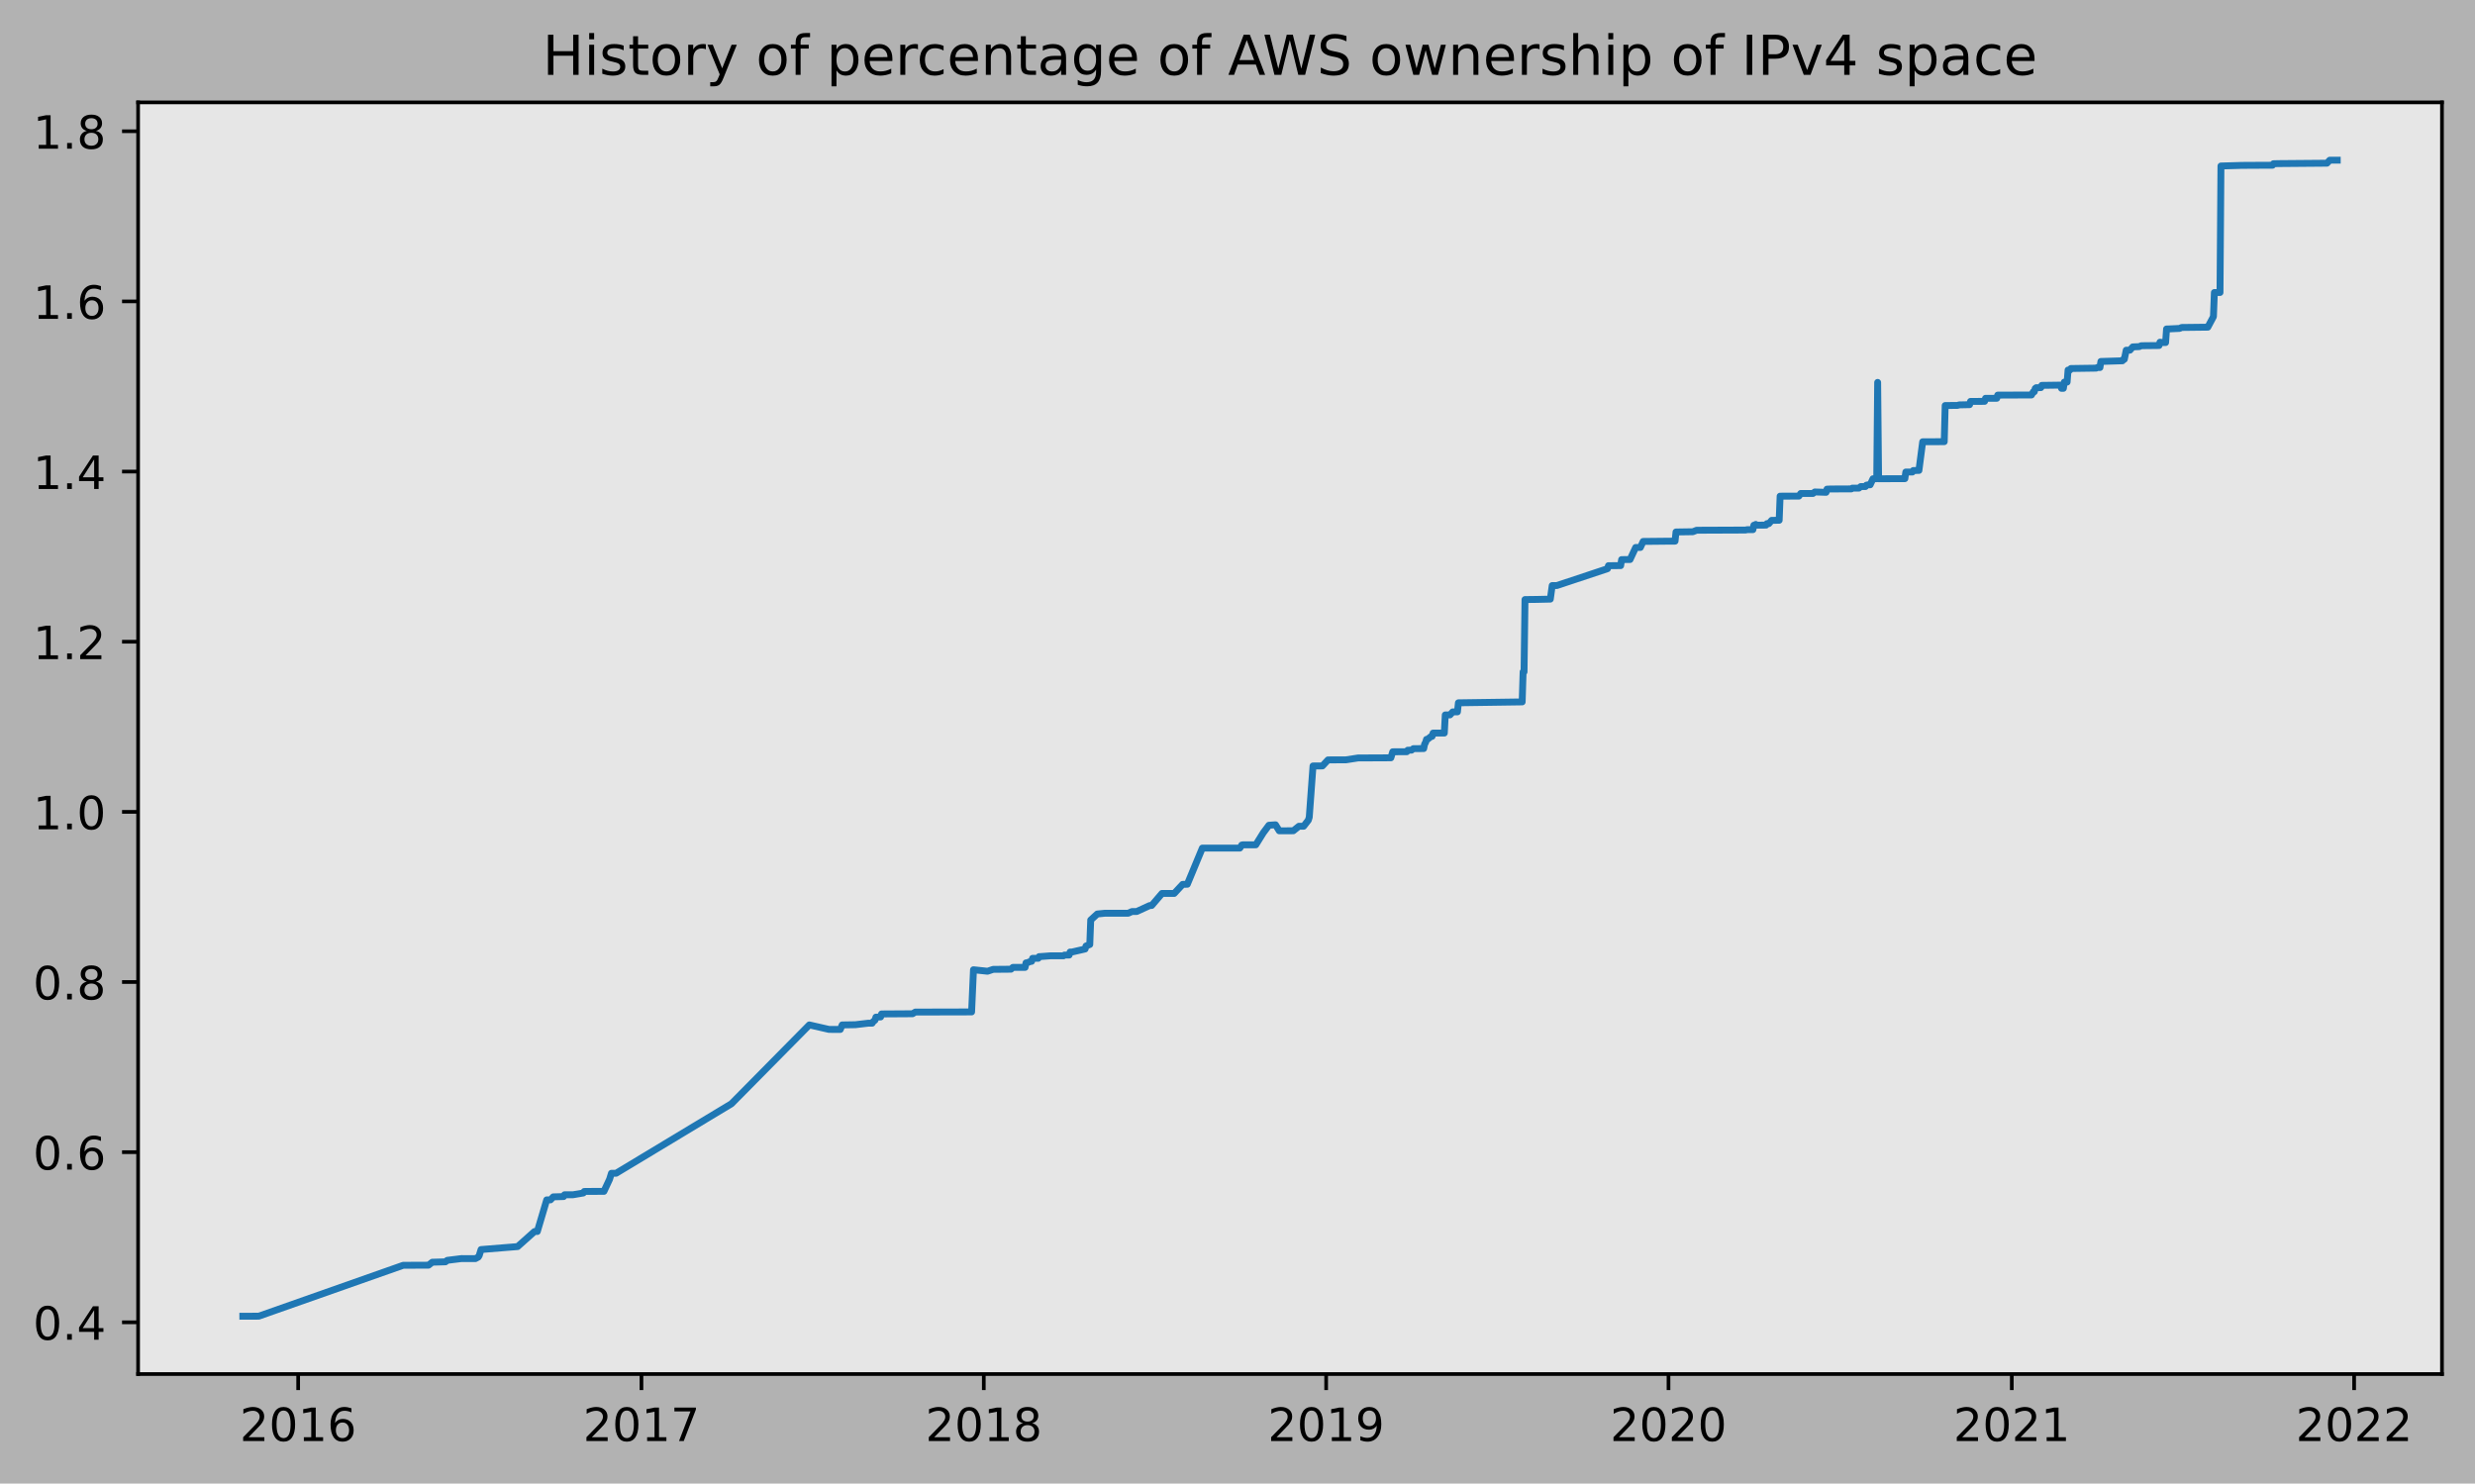
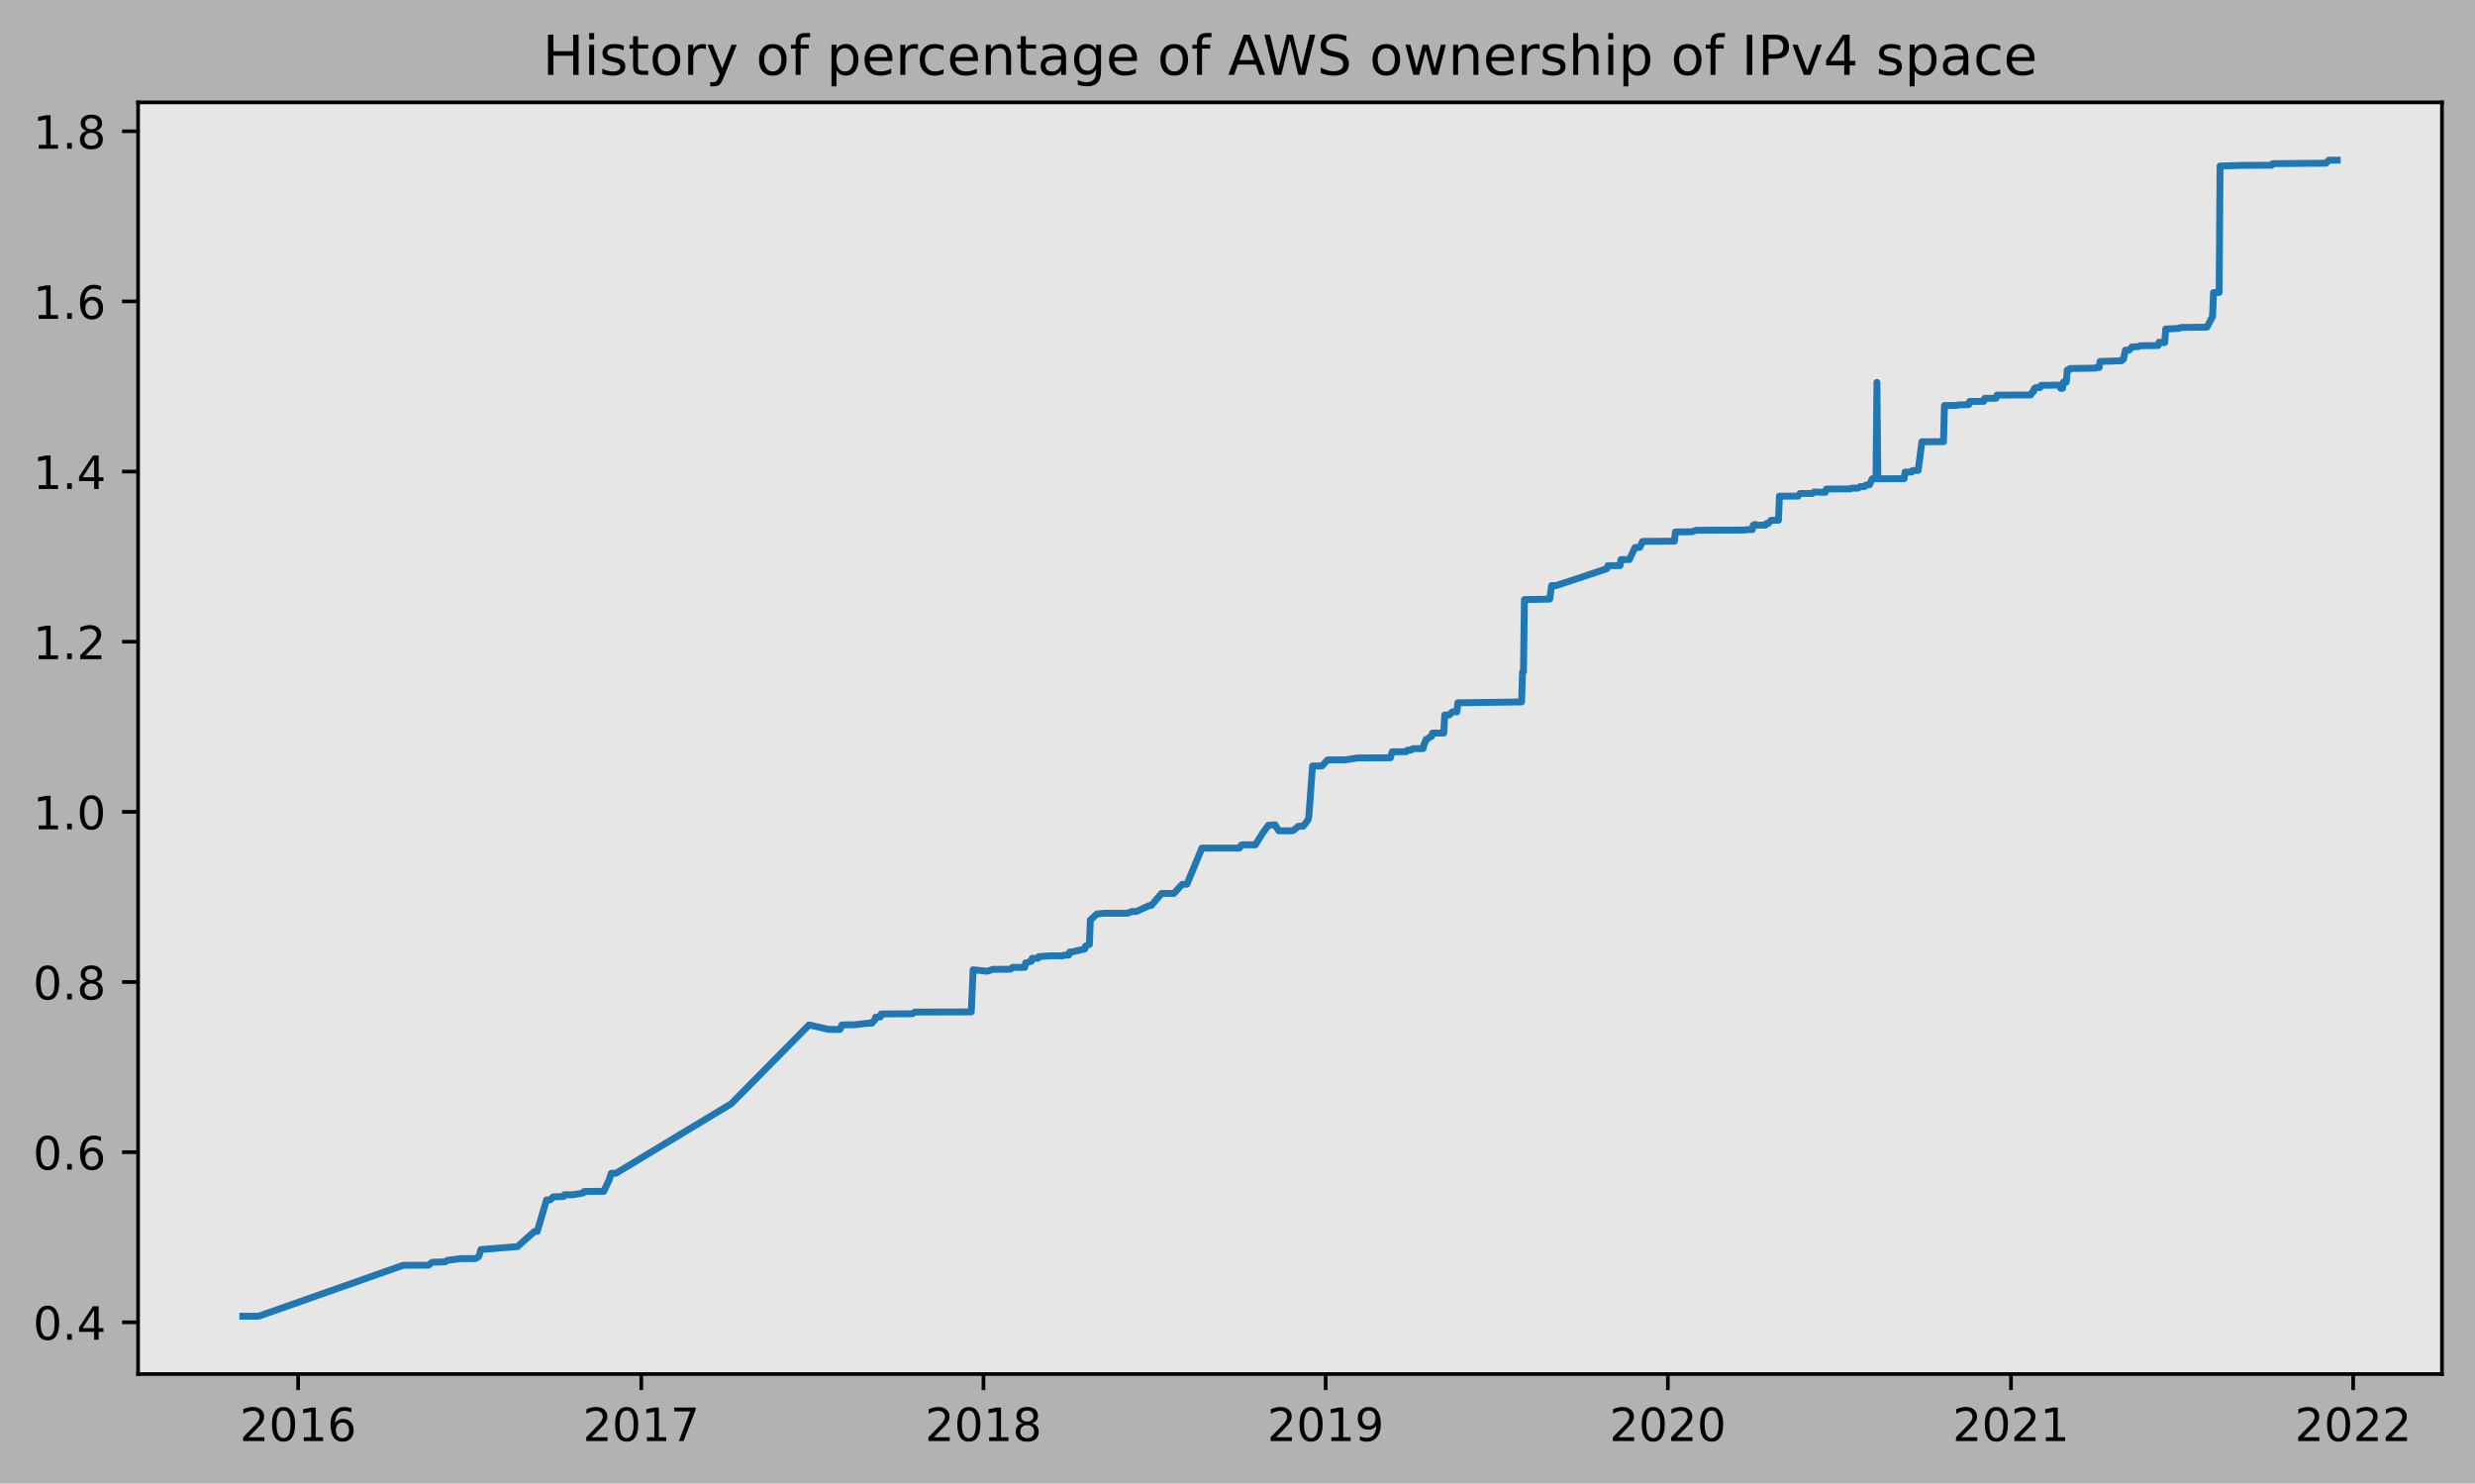
<svg xmlns="http://www.w3.org/2000/svg" xmlns:xlink="http://www.w3.org/1999/xlink" height="323.396pt" version="1.1" viewBox="0 0 539.503 323.396" width="539.503pt">
  <defs>
    <style type="text/css">
*{stroke-linecap:butt;stroke-linejoin:round;}
  </style>
  </defs>
  <g id="figure_1">
    <g id="patch_1">
      <path d="M 0 323.396  L 539.503 323.396  L 539.503 0  L 0 0  z " style="fill:#b2b2b2;" />
    </g>
    <g id="axes_1">
      <g id="patch_2">
        <path d="M 30.103 299.518  L 532.303 299.518  L 532.303 22.318  L 30.103 22.318  z " style="fill:#e6e6e6;" />
      </g>
      <g id="matplotlib.axis_1">
        <g id="xtick_1">
          <g id="line2d_1">
            <defs>
-               <path d="M 0 0  L 0 3.5  " id="mc5b8c29987" style="stroke:#000000;stroke-width:0.8;" />
-             </defs>
-             <g>
-               <use style="stroke:#000000;stroke-width:0.8;" x="64.993" xlink:href="#mc5b8c29987" y="299.518" />
+               <path d="M 0 0  L 0 3.5  " id="ma84324fe95" style="stroke:#000000;stroke-width:0.8;" />
+             </defs>
+             <g>
+               <use style="stroke:#000000;stroke-width:0.8;" x="64.988" xlink:href="#ma84324fe95" y="299.518" />
            </g>
          </g>
          <g id="text_1">
            <defs>
              <path d="M 19.188 8.297  L 53.609 8.297  L 53.609 0  L 7.328 0  L 7.328 8.297  Q 12.938 14.109 22.625 23.891  Q 32.328 33.688 34.812 36.531  Q 39.547 41.844 41.422 45.531  Q 43.312 49.219 43.312 52.781  Q 43.312 58.594 39.234 62.25  Q 35.156 65.922 28.609 65.922  Q 23.969 65.922 18.812 64.312  Q 13.672 62.703 7.812 59.422  L 7.812 69.391  Q 13.766 71.781 18.938 73  Q 24.125 74.219 28.422 74.219  Q 39.75 74.219 46.484 68.547  Q 53.219 62.891 53.219 53.422  Q 53.219 48.922 51.531 44.891  Q 49.859 40.875 45.406 35.406  Q 44.188 33.984 37.641 27.219  Q 31.109 20.453 19.188 8.297  z " id="DejaVuSans-50" />
              <path d="M 31.781 66.406  Q 24.172 66.406 20.328 58.906  Q 16.5 51.422 16.5 36.375  Q 16.5 21.391 20.328 13.891  Q 24.172 6.391 31.781 6.391  Q 39.453 6.391 43.281 13.891  Q 47.125 21.391 47.125 36.375  Q 47.125 51.422 43.281 58.906  Q 39.453 66.406 31.781 66.406  z M 31.781 74.219  Q 44.047 74.219 50.516 64.516  Q 56.984 54.828 56.984 36.375  Q 56.984 17.969 50.516 8.266  Q 44.047 -1.422 31.781 -1.422  Q 19.531 -1.422 13.062 8.266  Q 6.594 17.969 6.594 36.375  Q 6.594 54.828 13.062 64.516  Q 19.531 74.219 31.781 74.219  z " id="DejaVuSans-48" />
              <path d="M 12.406 8.297  L 28.516 8.297  L 28.516 63.922  L 10.984 60.406  L 10.984 69.391  L 28.422 72.906  L 38.281 72.906  L 38.281 8.297  L 54.391 8.297  L 54.391 0  L 12.406 0  z " id="DejaVuSans-49" />
              <path d="M 33.016 40.375  Q 26.375 40.375 22.484 35.828  Q 18.609 31.297 18.609 23.391  Q 18.609 15.531 22.484 10.953  Q 26.375 6.391 33.016 6.391  Q 39.656 6.391 43.531 10.953  Q 47.406 15.531 47.406 23.391  Q 47.406 31.297 43.531 35.828  Q 39.656 40.375 33.016 40.375  z M 52.594 71.297  L 52.594 62.312  Q 48.875 64.062 45.094 64.984  Q 41.312 65.922 37.594 65.922  Q 27.828 65.922 22.672 59.328  Q 17.531 52.734 16.797 39.406  Q 19.672 43.656 24.016 45.922  Q 28.375 48.188 33.594 48.188  Q 44.578 48.188 50.953 41.516  Q 57.328 34.859 57.328 23.391  Q 57.328 12.156 50.688 5.359  Q 44.047 -1.422 33.016 -1.422  Q 20.359 -1.422 13.672 8.266  Q 6.984 17.969 6.984 36.375  Q 6.984 53.656 15.188 63.938  Q 23.391 74.219 37.203 74.219  Q 40.922 74.219 44.703 73.484  Q 48.484 72.75 52.594 71.297  z " id="DejaVuSans-54" />
            </defs>
-             <g transform="translate(52.26817 314.1166)scale(0.1 -0.1)">
+             <g transform="translate(52.26277 314.1166)scale(0.1 -0.1)">
              <use xlink:href="#DejaVuSans-50" />
              <use x="63.623" xlink:href="#DejaVuSans-48" />
              <use x="127.246" xlink:href="#DejaVuSans-49" />
              <use x="190.869" xlink:href="#DejaVuSans-54" />
            </g>
          </g>
        </g>
        <g id="xtick_2">
          <g id="line2d_2">
            <g>
-               <use style="stroke:#000000;stroke-width:0.8;" x="139.823" xlink:href="#mc5b8c29987" y="299.518" />
+               <use style="stroke:#000000;stroke-width:0.8;" x="139.784" xlink:href="#ma84324fe95" y="299.518" />
            </g>
          </g>
          <g id="text_2">
            <defs>
              <path d="M 8.203 72.906  L 55.078 72.906  L 55.078 68.703  L 28.609 0  L 18.312 0  L 43.219 64.594  L 8.203 64.594  z " id="DejaVuSans-55" />
            </defs>
-             <g transform="translate(127.0983 314.1166)scale(0.1 -0.1)">
+             <g transform="translate(127.0594 314.1166)scale(0.1 -0.1)">
              <use xlink:href="#DejaVuSans-50" />
              <use x="63.623" xlink:href="#DejaVuSans-48" />
              <use x="127.246" xlink:href="#DejaVuSans-49" />
              <use x="190.869" xlink:href="#DejaVuSans-55" />
            </g>
          </g>
        </g>
        <g id="xtick_3">
          <g id="line2d_3">
            <g>
-               <use style="stroke:#000000;stroke-width:0.8;" x="214.449" xlink:href="#mc5b8c29987" y="299.518" />
+               <use style="stroke:#000000;stroke-width:0.8;" x="214.377" xlink:href="#ma84324fe95" y="299.518" />
            </g>
          </g>
          <g id="text_3">
            <defs>
              <path d="M 31.781 34.625  Q 24.75 34.625 20.719 30.859  Q 16.703 27.094 16.703 20.516  Q 16.703 13.922 20.719 10.156  Q 24.75 6.391 31.781 6.391  Q 38.812 6.391 42.859 10.172  Q 46.922 13.969 46.922 20.516  Q 46.922 27.094 42.891 30.859  Q 38.875 34.625 31.781 34.625  z M 21.922 38.812  Q 15.578 40.375 12.031 44.719  Q 8.5 49.078 8.5 55.328  Q 8.5 64.062 14.719 69.141  Q 20.953 74.219 31.781 74.219  Q 42.672 74.219 48.875 69.141  Q 55.078 64.062 55.078 55.328  Q 55.078 49.078 51.531 44.719  Q 48 40.375 41.703 38.812  Q 48.828 37.156 52.797 32.312  Q 56.781 27.484 56.781 20.516  Q 56.781 9.906 50.312 4.234  Q 43.844 -1.422 31.781 -1.422  Q 19.734 -1.422 13.25 4.234  Q 6.781 9.906 6.781 20.516  Q 6.781 27.484 10.781 32.312  Q 14.797 37.156 21.922 38.812  z M 18.312 54.391  Q 18.312 48.734 21.844 45.562  Q 25.391 42.391 31.781 42.391  Q 38.141 42.391 41.719 45.562  Q 45.312 48.734 45.312 54.391  Q 45.312 60.062 41.719 63.234  Q 38.141 66.406 31.781 66.406  Q 25.391 66.406 21.844 63.234  Q 18.312 60.062 18.312 54.391  z " id="DejaVuSans-56" />
            </defs>
-             <g transform="translate(201.7239 314.1166)scale(0.1 -0.1)">
+             <g transform="translate(201.6516 314.1166)scale(0.1 -0.1)">
              <use xlink:href="#DejaVuSans-50" />
              <use x="63.623" xlink:href="#DejaVuSans-48" />
              <use x="127.246" xlink:href="#DejaVuSans-49" />
              <use x="190.869" xlink:href="#DejaVuSans-56" />
            </g>
          </g>
        </g>
        <g id="xtick_4">
          <g id="line2d_4">
            <g>
-               <use style="stroke:#000000;stroke-width:0.8;" x="289.075" xlink:href="#mc5b8c29987" y="299.518" />
+               <use style="stroke:#000000;stroke-width:0.8;" x="288.969" xlink:href="#ma84324fe95" y="299.518" />
            </g>
          </g>
          <g id="text_4">
            <defs>
              <path d="M 10.984 1.516  L 10.984 10.5  Q 14.703 8.734 18.5 7.812  Q 22.312 6.891 25.984 6.891  Q 35.75 6.891 40.891 13.453  Q 46.047 20.016 46.781 33.406  Q 43.953 29.203 39.594 26.953  Q 35.25 24.703 29.984 24.703  Q 19.047 24.703 12.672 31.312  Q 6.297 37.938 6.297 49.422  Q 6.297 60.641 12.938 67.422  Q 19.578 74.219 30.609 74.219  Q 43.266 74.219 49.922 64.516  Q 56.594 54.828 56.594 36.375  Q 56.594 19.141 48.406 8.859  Q 40.234 -1.422 26.422 -1.422  Q 22.703 -1.422 18.891 -0.688  Q 15.094 0.047 10.984 1.516  z M 30.609 32.422  Q 37.25 32.422 41.125 36.953  Q 45.016 41.5 45.016 49.422  Q 45.016 57.281 41.125 61.844  Q 37.25 66.406 30.609 66.406  Q 23.969 66.406 20.094 61.844  Q 16.219 57.281 16.219 49.422  Q 16.219 41.5 20.094 36.953  Q 23.969 32.422 30.609 32.422  z " id="DejaVuSans-57" />
            </defs>
-             <g transform="translate(276.3496 314.1166)scale(0.1 -0.1)">
+             <g transform="translate(276.2439 314.1166)scale(0.1 -0.1)">
              <use xlink:href="#DejaVuSans-50" />
              <use x="63.623" xlink:href="#DejaVuSans-48" />
              <use x="127.246" xlink:href="#DejaVuSans-49" />
              <use x="190.869" xlink:href="#DejaVuSans-57" />
            </g>
          </g>
        </g>
        <g id="xtick_5">
          <g id="line2d_5">
            <g>
-               <use style="stroke:#000000;stroke-width:0.8;" x="363.7" xlink:href="#mc5b8c29987" y="299.518" />
+               <use style="stroke:#000000;stroke-width:0.8;" x="363.561" xlink:href="#ma84324fe95" y="299.518" />
            </g>
          </g>
          <g id="text_5">
-             <g transform="translate(350.9753 314.1166)scale(0.1 -0.1)">
+             <g transform="translate(350.8361 314.1166)scale(0.1 -0.1)">
              <use xlink:href="#DejaVuSans-50" />
              <use x="63.623" xlink:href="#DejaVuSans-48" />
              <use x="127.246" xlink:href="#DejaVuSans-50" />
              <use x="190.869" xlink:href="#DejaVuSans-48" />
            </g>
          </g>
        </g>
        <g id="xtick_6">
          <g id="line2d_6">
            <g>
-               <use style="stroke:#000000;stroke-width:0.8;" x="438.53" xlink:href="#mc5b8c29987" y="299.518" />
+               <use style="stroke:#000000;stroke-width:0.8;" x="438.358" xlink:href="#ma84324fe95" y="299.518" />
            </g>
          </g>
          <g id="text_6">
-             <g transform="translate(425.8054 314.1166)scale(0.1 -0.1)">
+             <g transform="translate(425.6328 314.1166)scale(0.1 -0.1)">
              <use xlink:href="#DejaVuSans-50" />
              <use x="63.623" xlink:href="#DejaVuSans-48" />
              <use x="127.246" xlink:href="#DejaVuSans-50" />
              <use x="190.869" xlink:href="#DejaVuSans-49" />
            </g>
          </g>
        </g>
        <g id="xtick_7">
          <g id="line2d_7">
            <g>
-               <use style="stroke:#000000;stroke-width:0.8;" x="513.156" xlink:href="#mc5b8c29987" y="299.518" />
+               <use style="stroke:#000000;stroke-width:0.8;" x="512.95" xlink:href="#ma84324fe95" y="299.518" />
            </g>
          </g>
          <g id="text_7">
-             <g transform="translate(500.431 314.1166)scale(0.1 -0.1)">
+             <g transform="translate(500.225 314.1166)scale(0.1 -0.1)">
              <use xlink:href="#DejaVuSans-50" />
              <use x="63.623" xlink:href="#DejaVuSans-48" />
              <use x="127.246" xlink:href="#DejaVuSans-50" />
              <use x="190.869" xlink:href="#DejaVuSans-50" />
            </g>
          </g>
        </g>
      </g>
      <g id="matplotlib.axis_2">
        <g id="ytick_1">
          <g id="line2d_8">
            <defs>
-               <path d="M 0 0  L -3.5 0  " id="m29cc1f8280" style="stroke:#000000;stroke-width:0.8;" />
-             </defs>
-             <g>
-               <use style="stroke:#000000;stroke-width:0.8;" x="30.103" xlink:href="#m29cc1f8280" y="288.238" />
+               <path d="M 0 0  L -3.5 0  " id="ma6ad21c667" style="stroke:#000000;stroke-width:0.8;" />
+             </defs>
+             <g>
+               <use style="stroke:#000000;stroke-width:0.8;" x="30.103" xlink:href="#ma6ad21c667" y="288.238" />
            </g>
          </g>
          <g id="text_8">
            <defs>
              <path d="M 10.688 12.406  L 21 12.406  L 21 0  L 10.688 0  z " id="DejaVuSans-46" />
              <path d="M 37.797 64.312  L 12.891 25.391  L 37.797 25.391  z M 35.203 72.906  L 47.609 72.906  L 47.609 25.391  L 58.016 25.391  L 58.016 17.188  L 47.609 17.188  L 47.609 0  L 37.797 0  L 37.797 17.188  L 4.891 17.188  L 4.891 26.703  z " id="DejaVuSans-52" />
            </defs>
            <g transform="translate(7.2 292.0373)scale(0.1 -0.1)">
              <use xlink:href="#DejaVuSans-48" />
              <use x="63.623" xlink:href="#DejaVuSans-46" />
              <use x="95.41" xlink:href="#DejaVuSans-52" />
            </g>
          </g>
        </g>
        <g id="ytick_2">
          <g id="line2d_9">
            <g>
-               <use style="stroke:#000000;stroke-width:0.8;" x="30.103" xlink:href="#m29cc1f8280" y="251.148" />
+               <use style="stroke:#000000;stroke-width:0.8;" x="30.103" xlink:href="#ma6ad21c667" y="251.148" />
            </g>
          </g>
          <g id="text_9">
            <g transform="translate(7.2 254.9474)scale(0.1 -0.1)">
              <use xlink:href="#DejaVuSans-48" />
              <use x="63.623" xlink:href="#DejaVuSans-46" />
              <use x="95.41" xlink:href="#DejaVuSans-54" />
            </g>
          </g>
        </g>
        <g id="ytick_3">
          <g id="line2d_10">
            <g>
-               <use style="stroke:#000000;stroke-width:0.8;" x="30.103" xlink:href="#m29cc1f8280" y="214.058" />
+               <use style="stroke:#000000;stroke-width:0.8;" x="30.103" xlink:href="#ma6ad21c667" y="214.058" />
            </g>
          </g>
          <g id="text_10">
            <g transform="translate(7.2 217.8575)scale(0.1 -0.1)">
              <use xlink:href="#DejaVuSans-48" />
              <use x="63.623" xlink:href="#DejaVuSans-46" />
              <use x="95.41" xlink:href="#DejaVuSans-56" />
            </g>
          </g>
        </g>
        <g id="ytick_4">
          <g id="line2d_11">
            <g>
-               <use style="stroke:#000000;stroke-width:0.8;" x="30.103" xlink:href="#m29cc1f8280" y="176.968" />
+               <use style="stroke:#000000;stroke-width:0.8;" x="30.103" xlink:href="#ma6ad21c667" y="176.968" />
            </g>
          </g>
          <g id="text_11">
            <g transform="translate(7.2 180.7676)scale(0.1 -0.1)">
              <use xlink:href="#DejaVuSans-49" />
              <use x="63.623" xlink:href="#DejaVuSans-46" />
              <use x="95.41" xlink:href="#DejaVuSans-48" />
            </g>
          </g>
        </g>
        <g id="ytick_5">
          <g id="line2d_12">
            <g>
-               <use style="stroke:#000000;stroke-width:0.8;" x="30.103" xlink:href="#m29cc1f8280" y="139.878" />
+               <use style="stroke:#000000;stroke-width:0.8;" x="30.103" xlink:href="#ma6ad21c667" y="139.879" />
            </g>
          </g>
          <g id="text_12">
            <g transform="translate(7.2 143.6777)scale(0.1 -0.1)">
              <use xlink:href="#DejaVuSans-49" />
              <use x="63.623" xlink:href="#DejaVuSans-46" />
              <use x="95.41" xlink:href="#DejaVuSans-50" />
            </g>
          </g>
        </g>
        <g id="ytick_6">
          <g id="line2d_13">
            <g>
-               <use style="stroke:#000000;stroke-width:0.8;" x="30.103" xlink:href="#m29cc1f8280" y="102.789" />
+               <use style="stroke:#000000;stroke-width:0.8;" x="30.103" xlink:href="#ma6ad21c667" y="102.789" />
            </g>
          </g>
          <g id="text_13">
-             <g transform="translate(7.2 106.5878)scale(0.1 -0.1)">
+             <g transform="translate(7.2 106.5879)scale(0.1 -0.1)">
              <use xlink:href="#DejaVuSans-49" />
              <use x="63.623" xlink:href="#DejaVuSans-46" />
              <use x="95.41" xlink:href="#DejaVuSans-52" />
            </g>
          </g>
        </g>
        <g id="ytick_7">
          <g id="line2d_14">
            <g>
-               <use style="stroke:#000000;stroke-width:0.8;" x="30.103" xlink:href="#m29cc1f8280" y="65.699" />
+               <use style="stroke:#000000;stroke-width:0.8;" x="30.103" xlink:href="#ma6ad21c667" y="65.699" />
            </g>
          </g>
          <g id="text_14">
-             <g transform="translate(7.2 69.49791)scale(0.1 -0.1)">
+             <g transform="translate(7.2 69.49798)scale(0.1 -0.1)">
              <use xlink:href="#DejaVuSans-49" />
              <use x="63.623" xlink:href="#DejaVuSans-46" />
              <use x="95.41" xlink:href="#DejaVuSans-54" />
            </g>
          </g>
        </g>
        <g id="ytick_8">
          <g id="line2d_15">
            <g>
-               <use style="stroke:#000000;stroke-width:0.8;" x="30.103" xlink:href="#m29cc1f8280" y="28.609" />
+               <use style="stroke:#000000;stroke-width:0.8;" x="30.103" xlink:href="#ma6ad21c667" y="28.609" />
            </g>
          </g>
          <g id="text_15">
-             <g transform="translate(7.2 32.40801)scale(0.1 -0.1)">
+             <g transform="translate(7.2 32.40809)scale(0.1 -0.1)">
              <use xlink:href="#DejaVuSans-49" />
              <use x="63.623" xlink:href="#DejaVuSans-46" />
              <use x="95.41" xlink:href="#DejaVuSans-56" />
            </g>
          </g>
        </g>
      </g>
      <g id="line2d_16">
-         <path clip-path="url(#p7f1dcc5770)" d="M 52.93 286.918  L 56.406 286.904  L 87.892 275.811  L 93.412 275.786  L 94.23 275.14  L 97.092 275.058  L 97.501 274.731  L 100.568 274.35  L 103.635 274.353  L 104.248 274.024  L 104.453 273.696  L 104.862 272.378  L 112.835 271.732  L 116.516 268.448  L 117.129 268.445  L 119.173 261.552  L 119.991 261.552  L 120.605 260.895  L 122.854 260.83  L 123.058 260.437  L 124.898 260.437  L 127.147 260.051  L 127.352 259.723  L 127.761 259.708  L 131.645 259.696  L 132.872 257.07  L 133.281 255.757  L 134.303 255.746  L 159.451 240.593  L 176.421 223.413  L 180.714 224.394  L 183.168 224.401  L 183.576 223.417  L 186.439 223.368  L 189.301 223.033  L 190.119 223.033  L 190.323 222.704  L 190.732 222.376  L 190.937 221.719  L 191.959 221.678  L 192.163 221.022  L 198.91 220.979  L 199.524 220.61  L 211.791 220.58  L 212.2 211.388  L 215.267 211.716  L 216.493 211.304  L 220.378 211.269  L 220.787 210.874  L 223.445 210.875  L 223.649 209.89  L 223.854 209.887  L 224.672 209.557  L 224.876 209.556  L 225.081 208.9  L 226.307 208.899  L 226.512 208.523  L 226.716 208.521  L 228.965 208.353  L 231.828 208.352  L 232.032 208.187  L 233.054 208.186  L 233.259 207.53  L 233.668 207.524  L 236.53 206.868  L 236.734 206.211  L 237.552 205.883  L 237.757 200.548  L 239.188 199.235  L 240.823 199.071  L 245.935 199.065  L 246.753 198.695  L 247.775 198.695  L 250.637 197.382  L 251.046 197.378  L 253.295 194.751  L 255.953 194.755  L 257.793 192.78  L 258.815 192.753  L 262.087 184.871  L 270.265 184.867  L 270.674 184.21  L 270.878 184.159  L 273.741 184.155  L 275.376 181.529  L 276.603 179.888  L 278.034 179.789  L 278.852 181.102  L 281.919 181.09  L 283.145 180.106  L 284.168 180.104  L 285.19 178.791  L 285.394 178.129  L 286.212 166.968  L 288.257 166.963  L 289.484 165.645  L 293.368 165.633  L 296.026 165.223  L 303.182 165.19  L 303.591 163.875  L 306.658 163.861  L 306.862 163.532  L 307.68 163.521  L 308.089 163.193  L 310.338 163.175  L 310.542 162.19  L 310.747 161.862  L 310.951 161.169  L 311.156 161.168  L 311.973 160.511  L 312.178 160.511  L 312.382 159.8  L 314.836 159.796  L 315.04 155.841  L 316.063 155.835  L 316.676 155.177  L 317.698 155.171  L 317.903 153.199  L 331.805 153.002  L 332.01 146.451  L 332.214 146.451  L 332.419 130.694  L 334.872 130.664  L 337.939 130.597  L 338.348 127.643  L 339.37 127.636  L 350.411 123.964  L 350.615 123.307  L 353.273 123.297  L 353.478 121.984  L 355.318 121.966  L 356.544 119.34  L 357.567 119.339  L 358.18 118.025  L 363.905 117.967  L 365.131 117.962  L 365.336 115.962  L 369.016 115.906  L 369.834 115.583  L 380.465 115.539  L 380.874 115.457  L 382.101 115.452  L 382.306 114.488  L 382.51 114.488  L 382.714 114.316  L 382.919 114.477  L 384.963 114.464  L 385.168 114.137  L 385.577 114.136  L 386.19 113.426  L 387.826 113.41  L 388.03 108.155  L 392.119 108.146  L 392.528 107.571  L 395.186 107.569  L 395.595 107.24  L 398.049 107.318  L 398.253 106.625  L 399.071 106.591  L 403.569 106.569  L 403.773 106.405  L 405.204 106.399  L 405.613 106.061  L 406.636 106.058  L 406.84 105.76  L 407.249 105.678  L 407.658 105.678  L 408.271 104.365  L 409.089 104.365  L 409.293 83.354  L 409.498 104.363  L 415.223 104.339  L 415.427 102.895  L 416.858 102.894  L 417.063 102.565  L 418.289 102.547  L 419.107 96.299  L 423.81 96.276  L 424.014 88.397  L 426.672 88.374  L 427.081 88.258  L 429.33 88.21  L 429.534 87.502  L 432.601 87.489  L 432.806 86.822  L 435.259 86.818  L 435.464 86.128  L 442.824 86.097  L 443.233 85.395  L 443.437 85.395  L 443.642 84.68  L 443.846 84.514  L 444.868 84.495  L 445.073 84.002  L 449.162 83.947  L 449.366 84.654  L 449.775 84.652  L 449.98 83.29  L 450.593 83.29  L 450.798 80.664  L 451.207 80.661  L 451.411 80.329  L 456.931 80.248  L 457.136 80.117  L 457.749 80.116  L 457.953 78.792  L 462.656 78.646  L 462.86 78.317  L 463.065 78.316  L 463.474 76.336  L 464.292 76.326  L 464.905 75.618  L 466.336 75.555  L 466.745 75.359  L 470.63 75.316  L 470.834 74.593  L 471.447 74.673  L 472.061 74.667  L 472.265 71.712  L 472.879 71.694  L 475.128 71.589  L 475.537 71.383  L 481.261 71.318  L 482.488 69.015  L 482.692 63.762  L 483.919 63.761  L 484.124 36.185  L 487.804 36.078  L 488.622 36.051  L 493.937 36.021  L 495.369 36.018  L 495.573 35.69  L 496.595 35.663  L 506.409 35.582  L 507.227 35.578  L 507.84 34.921  L 509.476 34.918  L 509.476 34.918  " style="fill:none;stroke:#1f77b4;stroke-linecap:square;stroke-width:1.5;" />
+         <path clip-path="url(#p7291808436)" d="M 52.93 286.918  L 56.405 286.904  L 87.876 275.811  L 93.394 275.786  L 94.212 275.14  L 97.073 275.058  L 97.481 274.731  L 100.547 274.35  L 103.612 274.353  L 104.225 274.024  L 104.43 273.696  L 104.838 272.378  L 112.809 271.732  L 116.487 268.448  L 117.1 268.445  L 119.144 261.552  L 119.961 261.552  L 120.574 260.895  L 122.822 260.83  L 123.027 260.437  L 124.866 260.437  L 127.114 260.051  L 127.318 259.723  L 127.727 259.708  L 131.61 259.696  L 132.836 257.07  L 133.245 255.757  L 134.267 255.746  L 159.403 240.593  L 176.365 223.413  L 180.657 224.394  L 183.109 224.401  L 183.518 223.417  L 186.379 223.368  L 189.24 223.033  L 190.058 223.033  L 190.262 222.704  L 190.671 222.376  L 190.875 221.719  L 191.897 221.678  L 192.101 221.022  L 198.845 220.98  L 199.458 220.61  L 211.72 220.58  L 212.129 211.388  L 215.194 211.716  L 216.42 211.305  L 220.303 211.269  L 220.712 210.874  L 223.369 210.875  L 223.573 209.89  L 223.777 209.887  L 224.595 209.557  L 224.799 209.556  L 225.003 208.9  L 226.23 208.899  L 226.434 208.523  L 226.638 208.521  L 228.886 208.353  L 231.747 208.352  L 231.952 208.187  L 232.974 208.186  L 233.178 207.53  L 233.587 207.525  L 236.448 206.868  L 236.652 206.211  L 237.47 205.883  L 237.674 200.548  L 239.104 199.235  L 240.739 199.071  L 245.848 199.065  L 246.666 198.695  L 247.688 198.695  L 250.549 197.382  L 250.958 197.378  L 253.205 194.751  L 255.862 194.755  L 257.701 192.78  L 258.723 192.753  L 261.993 184.871  L 270.168 184.867  L 270.576 184.21  L 270.781 184.159  L 273.642 184.155  L 275.277 181.529  L 276.503 179.888  L 277.933 179.789  L 278.751 181.102  L 281.816 181.09  L 283.042 180.106  L 284.064 180.104  L 285.086 178.791  L 285.29 178.13  L 286.108 166.968  L 288.151 166.963  L 289.378 165.645  L 293.261 165.633  L 295.917 165.223  L 303.07 165.19  L 303.479 163.875  L 306.544 163.861  L 306.748 163.532  L 307.566 163.521  L 307.975 163.193  L 310.223 163.175  L 310.427 162.19  L 310.631 161.862  L 310.836 161.169  L 311.04 161.168  L 311.857 160.511  L 312.062 160.511  L 312.266 159.8  L 314.719 159.796  L 314.923 155.841  L 315.945 155.835  L 316.558 155.177  L 317.58 155.171  L 317.784 153.199  L 331.681 153.002  L 331.885 146.451  L 332.089 146.451  L 332.294 130.694  L 334.746 130.664  L 337.811 130.597  L 338.22 127.643  L 339.242 127.636  L 350.278 123.964  L 350.482 123.307  L 353.139 123.297  L 353.343 121.984  L 355.182 121.966  L 356.408 119.34  L 357.43 119.339  L 358.043 118.025  L 363.766 117.967  L 364.992 117.962  L 365.196 115.963  L 368.875 115.906  L 369.692 115.583  L 380.319 115.539  L 380.728 115.457  L 381.954 115.452  L 382.158 114.488  L 382.362 114.488  L 382.567 114.316  L 382.771 114.477  L 384.815 114.464  L 385.019 114.137  L 385.428 114.136  L 386.041 113.426  L 387.676 113.41  L 387.88 108.155  L 391.968 108.146  L 392.376 107.571  L 395.033 107.569  L 395.442 107.24  L 397.894 107.318  L 398.098 106.625  L 398.916 106.591  L 403.412 106.569  L 403.616 106.405  L 405.047 106.399  L 405.455 106.061  L 406.477 106.058  L 406.682 105.76  L 407.09 105.678  L 407.499 105.678  L 408.112 104.365  L 408.93 104.365  L 409.134 83.354  L 409.338 104.363  L 415.06 104.339  L 415.265 102.895  L 416.695 102.894  L 416.9 102.565  L 418.126 102.547  L 418.943 96.299  L 423.644 96.276  L 423.848 88.397  L 426.505 88.375  L 426.913 88.258  L 429.161 88.21  L 429.366 87.502  L 432.431 87.489  L 432.636 86.822  L 435.088 86.818  L 435.292 86.128  L 442.649 86.097  L 443.058 85.395  L 443.262 85.395  L 443.467 84.68  L 443.671 84.514  L 444.693 84.495  L 444.897 84.002  L 448.985 83.947  L 449.189 84.654  L 449.598 84.652  L 449.802 83.29  L 450.415 83.29  L 450.62 80.664  L 451.028 80.661  L 451.233 80.329  L 456.75 80.248  L 456.955 80.117  L 457.568 80.116  L 457.772 78.792  L 462.473 78.647  L 462.677 78.317  L 462.881 78.316  L 463.29 76.336  L 464.107 76.326  L 464.721 75.618  L 466.151 75.555  L 466.56 75.359  L 470.443 75.316  L 470.647 74.593  L 471.26 74.673  L 471.873 74.667  L 472.078 71.712  L 472.691 71.694  L 474.939 71.589  L 475.347 71.383  L 481.069 71.318  L 482.296 69.015  L 482.5 63.762  L 483.726 63.761  L 483.931 36.185  L 487.609 36.079  L 488.427 36.051  L 493.74 36.021  L 495.17 36.018  L 495.375 35.69  L 496.397 35.663  L 506.206 35.582  L 507.024 35.578  L 507.637 34.921  L 509.476 34.918  L 509.476 34.918  " style="fill:none;stroke:#1f77b4;stroke-linecap:square;stroke-width:1.5;" />
      </g>
      <g id="patch_3">
        <path d="M 30.103 299.518  L 30.103 22.318  " style="fill:none;stroke:#000000;stroke-linecap:square;stroke-linejoin:miter;stroke-width:0.8;" />
      </g>
      <g id="patch_4">
        <path d="M 532.303 299.518  L 532.303 22.318  " style="fill:none;stroke:#000000;stroke-linecap:square;stroke-linejoin:miter;stroke-width:0.8;" />
      </g>
      <g id="patch_5">
        <path d="M 30.103 299.518  L 532.303 299.518  " style="fill:none;stroke:#000000;stroke-linecap:square;stroke-linejoin:miter;stroke-width:0.8;" />
      </g>
      <g id="patch_6">
        <path d="M 30.103 22.318  L 532.303 22.318  " style="fill:none;stroke:#000000;stroke-linecap:square;stroke-linejoin:miter;stroke-width:0.8;" />
      </g>
      <g id="text_16">
        <defs>
          <path d="M 9.812 72.906  L 19.672 72.906  L 19.672 43.016  L 55.516 43.016  L 55.516 72.906  L 65.375 72.906  L 65.375 0  L 55.516 0  L 55.516 34.719  L 19.672 34.719  L 19.672 0  L 9.812 0  z " id="DejaVuSans-72" />
          <path d="M 9.422 54.688  L 18.406 54.688  L 18.406 0  L 9.422 0  z M 9.422 75.984  L 18.406 75.984  L 18.406 64.594  L 9.422 64.594  z " id="DejaVuSans-105" />
          <path d="M 44.281 53.078  L 44.281 44.578  Q 40.484 46.531 36.375 47.5  Q 32.281 48.484 27.875 48.484  Q 21.188 48.484 17.844 46.438  Q 14.5 44.391 14.5 40.281  Q 14.5 37.156 16.891 35.375  Q 19.281 33.594 26.516 31.984  L 29.594 31.297  Q 39.156 29.25 43.188 25.516  Q 47.219 21.781 47.219 15.094  Q 47.219 7.469 41.188 3.016  Q 35.156 -1.422 24.609 -1.422  Q 20.219 -1.422 15.453 -0.562  Q 10.688 0.297 5.422 2  L 5.422 11.281  Q 10.406 8.688 15.234 7.391  Q 20.062 6.109 24.812 6.109  Q 31.156 6.109 34.562 8.281  Q 37.984 10.453 37.984 14.406  Q 37.984 18.062 35.516 20.016  Q 33.062 21.969 24.703 23.781  L 21.578 24.516  Q 13.234 26.266 9.516 29.906  Q 5.812 33.547 5.812 39.891  Q 5.812 47.609 11.281 51.797  Q 16.75 56 26.812 56  Q 31.781 56 36.172 55.266  Q 40.578 54.547 44.281 53.078  z " id="DejaVuSans-115" />
          <path d="M 18.312 70.219  L 18.312 54.688  L 36.812 54.688  L 36.812 47.703  L 18.312 47.703  L 18.312 18.016  Q 18.312 11.328 20.141 9.422  Q 21.969 7.516 27.594 7.516  L 36.812 7.516  L 36.812 0  L 27.594 0  Q 17.188 0 13.234 3.875  Q 9.281 7.766 9.281 18.016  L 9.281 47.703  L 2.688 47.703  L 2.688 54.688  L 9.281 54.688  L 9.281 70.219  z " id="DejaVuSans-116" />
          <path d="M 30.609 48.391  Q 23.391 48.391 19.188 42.75  Q 14.984 37.109 14.984 27.297  Q 14.984 17.484 19.156 11.844  Q 23.344 6.203 30.609 6.203  Q 37.797 6.203 41.984 11.859  Q 46.188 17.531 46.188 27.297  Q 46.188 37.016 41.984 42.703  Q 37.797 48.391 30.609 48.391  z M 30.609 56  Q 42.328 56 49.016 48.375  Q 55.719 40.766 55.719 27.297  Q 55.719 13.875 49.016 6.219  Q 42.328 -1.422 30.609 -1.422  Q 18.844 -1.422 12.172 6.219  Q 5.516 13.875 5.516 27.297  Q 5.516 40.766 12.172 48.375  Q 18.844 56 30.609 56  z " id="DejaVuSans-111" />
          <path d="M 41.109 46.297  Q 39.594 47.172 37.812 47.578  Q 36.031 48 33.891 48  Q 26.266 48 22.188 43.047  Q 18.109 38.094 18.109 28.812  L 18.109 0  L 9.078 0  L 9.078 54.688  L 18.109 54.688  L 18.109 46.188  Q 20.953 51.172 25.484 53.578  Q 30.031 56 36.531 56  Q 37.453 56 38.578 55.875  Q 39.703 55.766 41.062 55.516  z " id="DejaVuSans-114" />
          <path d="M 32.172 -5.078  Q 28.375 -14.844 24.75 -17.812  Q 21.141 -20.797 15.094 -20.797  L 7.906 -20.797  L 7.906 -13.281  L 13.188 -13.281  Q 16.891 -13.281 18.938 -11.516  Q 21 -9.766 23.484 -3.219  L 25.094 0.875  L 2.984 54.688  L 12.5 54.688  L 29.594 11.922  L 46.688 54.688  L 56.203 54.688  z " id="DejaVuSans-121" />
          <path id="DejaVuSans-32" />
          <path d="M 37.109 75.984  L 37.109 68.5  L 28.516 68.5  Q 23.688 68.5 21.797 66.547  Q 19.922 64.594 19.922 59.516  L 19.922 54.688  L 34.719 54.688  L 34.719 47.703  L 19.922 47.703  L 19.922 0  L 10.891 0  L 10.891 47.703  L 2.297 47.703  L 2.297 54.688  L 10.891 54.688  L 10.891 58.5  Q 10.891 67.625 15.141 71.797  Q 19.391 75.984 28.609 75.984  z " id="DejaVuSans-102" />
          <path d="M 18.109 8.203  L 18.109 -20.797  L 9.078 -20.797  L 9.078 54.688  L 18.109 54.688  L 18.109 46.391  Q 20.953 51.266 25.266 53.625  Q 29.594 56 35.594 56  Q 45.562 56 51.781 48.094  Q 58.016 40.188 58.016 27.297  Q 58.016 14.406 51.781 6.484  Q 45.562 -1.422 35.594 -1.422  Q 29.594 -1.422 25.266 0.953  Q 20.953 3.328 18.109 8.203  z M 48.688 27.297  Q 48.688 37.203 44.609 42.844  Q 40.531 48.484 33.406 48.484  Q 26.266 48.484 22.188 42.844  Q 18.109 37.203 18.109 27.297  Q 18.109 17.391 22.188 11.75  Q 26.266 6.109 33.406 6.109  Q 40.531 6.109 44.609 11.75  Q 48.688 17.391 48.688 27.297  z " id="DejaVuSans-112" />
          <path d="M 56.203 29.594  L 56.203 25.203  L 14.891 25.203  Q 15.484 15.922 20.484 11.062  Q 25.484 6.203 34.422 6.203  Q 39.594 6.203 44.453 7.469  Q 49.312 8.734 54.109 11.281  L 54.109 2.781  Q 49.266 0.734 44.188 -0.344  Q 39.109 -1.422 33.891 -1.422  Q 20.797 -1.422 13.156 6.188  Q 5.516 13.812 5.516 26.812  Q 5.516 40.234 12.766 48.109  Q 20.016 56 32.328 56  Q 43.359 56 49.781 48.891  Q 56.203 41.797 56.203 29.594  z M 47.219 32.234  Q 47.125 39.594 43.094 43.984  Q 39.062 48.391 32.422 48.391  Q 24.906 48.391 20.391 44.141  Q 15.875 39.891 15.188 32.172  z " id="DejaVuSans-101" />
          <path d="M 48.781 52.594  L 48.781 44.188  Q 44.969 46.297 41.141 47.344  Q 37.312 48.391 33.406 48.391  Q 24.656 48.391 19.812 42.844  Q 14.984 37.312 14.984 27.297  Q 14.984 17.281 19.812 11.734  Q 24.656 6.203 33.406 6.203  Q 37.312 6.203 41.141 7.25  Q 44.969 8.297 48.781 10.406  L 48.781 2.094  Q 45.016 0.344 40.984 -0.531  Q 36.969 -1.422 32.422 -1.422  Q 20.062 -1.422 12.781 6.344  Q 5.516 14.109 5.516 27.297  Q 5.516 40.672 12.859 48.328  Q 20.219 56 33.016 56  Q 37.156 56 41.109 55.141  Q 45.062 54.297 48.781 52.594  z " id="DejaVuSans-99" />
          <path d="M 54.891 33.016  L 54.891 0  L 45.906 0  L 45.906 32.719  Q 45.906 40.484 42.875 44.328  Q 39.844 48.188 33.797 48.188  Q 26.516 48.188 22.312 43.547  Q 18.109 38.922 18.109 30.906  L 18.109 0  L 9.078 0  L 9.078 54.688  L 18.109 54.688  L 18.109 46.188  Q 21.344 51.125 25.703 53.562  Q 30.078 56 35.797 56  Q 45.219 56 50.047 50.172  Q 54.891 44.344 54.891 33.016  z " id="DejaVuSans-110" />
          <path d="M 34.281 27.484  Q 23.391 27.484 19.188 25  Q 14.984 22.516 14.984 16.5  Q 14.984 11.719 18.141 8.906  Q 21.297 6.109 26.703 6.109  Q 34.188 6.109 38.703 11.406  Q 43.219 16.703 43.219 25.484  L 43.219 27.484  z M 52.203 31.203  L 52.203 0  L 43.219 0  L 43.219 8.297  Q 40.141 3.328 35.547 0.953  Q 30.953 -1.422 24.312 -1.422  Q 15.922 -1.422 10.953 3.297  Q 6 8.016 6 15.922  Q 6 25.141 12.172 29.828  Q 18.359 34.516 30.609 34.516  L 43.219 34.516  L 43.219 35.406  Q 43.219 41.609 39.141 45  Q 35.062 48.391 27.688 48.391  Q 23 48.391 18.547 47.266  Q 14.109 46.141 10.016 43.891  L 10.016 52.203  Q 14.938 54.109 19.578 55.047  Q 24.219 56 28.609 56  Q 40.484 56 46.344 49.844  Q 52.203 43.703 52.203 31.203  z " id="DejaVuSans-97" />
          <path d="M 45.406 27.984  Q 45.406 37.75 41.375 43.109  Q 37.359 48.484 30.078 48.484  Q 22.859 48.484 18.828 43.109  Q 14.797 37.75 14.797 27.984  Q 14.797 18.266 18.828 12.891  Q 22.859 7.516 30.078 7.516  Q 37.359 7.516 41.375 12.891  Q 45.406 18.266 45.406 27.984  z M 54.391 6.781  Q 54.391 -7.172 48.188 -13.984  Q 42 -20.797 29.203 -20.797  Q 24.469 -20.797 20.266 -20.094  Q 16.062 -19.391 12.109 -17.922  L 12.109 -9.188  Q 16.062 -11.328 19.922 -12.344  Q 23.781 -13.375 27.781 -13.375  Q 36.625 -13.375 41.016 -8.766  Q 45.406 -4.156 45.406 5.172  L 45.406 9.625  Q 42.625 4.781 38.281 2.391  Q 33.938 0 27.875 0  Q 17.828 0 11.672 7.656  Q 5.516 15.328 5.516 27.984  Q 5.516 40.672 11.672 48.328  Q 17.828 56 27.875 56  Q 33.938 56 38.281 53.609  Q 42.625 51.219 45.406 46.391  L 45.406 54.688  L 54.391 54.688  z " id="DejaVuSans-103" />
          <path d="M 34.188 63.188  L 20.797 26.906  L 47.609 26.906  z M 28.609 72.906  L 39.797 72.906  L 67.578 0  L 57.328 0  L 50.688 18.703  L 17.828 18.703  L 11.188 0  L 0.781 0  z " id="DejaVuSans-65" />
          <path d="M 3.328 72.906  L 13.281 72.906  L 28.609 11.281  L 43.891 72.906  L 54.984 72.906  L 70.312 11.281  L 85.594 72.906  L 95.609 72.906  L 77.297 0  L 64.891 0  L 49.516 63.281  L 33.984 0  L 21.578 0  z " id="DejaVuSans-87" />
          <path d="M 53.516 70.516  L 53.516 60.891  Q 47.906 63.578 42.922 64.891  Q 37.938 66.219 33.297 66.219  Q 25.25 66.219 20.875 63.094  Q 16.5 59.969 16.5 54.203  Q 16.5 49.359 19.406 46.891  Q 22.312 44.438 30.422 42.922  L 36.375 41.703  Q 47.406 39.594 52.656 34.297  Q 57.906 29 57.906 20.125  Q 57.906 9.516 50.797 4.047  Q 43.703 -1.422 29.984 -1.422  Q 24.812 -1.422 18.969 -0.25  Q 13.141 0.922 6.891 3.219  L 6.891 13.375  Q 12.891 10.016 18.656 8.297  Q 24.422 6.594 29.984 6.594  Q 38.422 6.594 43.016 9.906  Q 47.609 13.234 47.609 19.391  Q 47.609 24.75 44.312 27.781  Q 41.016 30.812 33.5 32.328  L 27.484 33.5  Q 16.453 35.688 11.516 40.375  Q 6.594 45.062 6.594 53.422  Q 6.594 63.094 13.406 68.656  Q 20.219 74.219 32.172 74.219  Q 37.312 74.219 42.625 73.281  Q 47.953 72.359 53.516 70.516  z " id="DejaVuSans-83" />
          <path d="M 4.203 54.688  L 13.188 54.688  L 24.422 12.016  L 35.594 54.688  L 46.188 54.688  L 57.422 12.016  L 68.609 54.688  L 77.594 54.688  L 63.281 0  L 52.688 0  L 40.922 44.828  L 29.109 0  L 18.5 0  z " id="DejaVuSans-119" />
          <path d="M 54.891 33.016  L 54.891 0  L 45.906 0  L 45.906 32.719  Q 45.906 40.484 42.875 44.328  Q 39.844 48.188 33.797 48.188  Q 26.516 48.188 22.312 43.547  Q 18.109 38.922 18.109 30.906  L 18.109 0  L 9.078 0  L 9.078 75.984  L 18.109 75.984  L 18.109 46.188  Q 21.344 51.125 25.703 53.562  Q 30.078 56 35.797 56  Q 45.219 56 50.047 50.172  Q 54.891 44.344 54.891 33.016  z " id="DejaVuSans-104" />
          <path d="M 9.812 72.906  L 19.672 72.906  L 19.672 0  L 9.812 0  z " id="DejaVuSans-73" />
          <path d="M 19.672 64.797  L 19.672 37.406  L 32.078 37.406  Q 38.969 37.406 42.719 40.969  Q 46.484 44.531 46.484 51.125  Q 46.484 57.672 42.719 61.234  Q 38.969 64.797 32.078 64.797  z M 9.812 72.906  L 32.078 72.906  Q 44.344 72.906 50.609 67.359  Q 56.891 61.812 56.891 51.125  Q 56.891 40.328 50.609 34.812  Q 44.344 29.297 32.078 29.297  L 19.672 29.297  L 19.672 0  L 9.812 0  z " id="DejaVuSans-80" />
          <path d="M 2.984 54.688  L 12.5 54.688  L 29.594 8.797  L 46.688 54.688  L 56.203 54.688  L 35.688 0  L 23.484 0  z " id="DejaVuSans-118" />
        </defs>
        <g transform="translate(118.2778 16.31812)scale(0.12 -0.12)">
          <use xlink:href="#DejaVuSans-72" />
          <use x="75.195" xlink:href="#DejaVuSans-105" />
          <use x="102.979" xlink:href="#DejaVuSans-115" />
          <use x="155.078" xlink:href="#DejaVuSans-116" />
          <use x="194.287" xlink:href="#DejaVuSans-111" />
          <use x="255.469" xlink:href="#DejaVuSans-114" />
          <use x="296.582" xlink:href="#DejaVuSans-121" />
          <use x="355.762" xlink:href="#DejaVuSans-32" />
          <use x="387.549" xlink:href="#DejaVuSans-111" />
          <use x="448.73" xlink:href="#DejaVuSans-102" />
          <use x="483.936" xlink:href="#DejaVuSans-32" />
          <use x="515.723" xlink:href="#DejaVuSans-112" />
          <use x="579.199" xlink:href="#DejaVuSans-101" />
          <use x="640.723" xlink:href="#DejaVuSans-114" />
          <use x="679.586" xlink:href="#DejaVuSans-99" />
          <use x="734.566" xlink:href="#DejaVuSans-101" />
          <use x="796.09" xlink:href="#DejaVuSans-110" />
          <use x="859.469" xlink:href="#DejaVuSans-116" />
          <use x="898.678" xlink:href="#DejaVuSans-97" />
          <use x="959.957" xlink:href="#DejaVuSans-103" />
          <use x="1023.434" xlink:href="#DejaVuSans-101" />
          <use x="1084.957" xlink:href="#DejaVuSans-32" />
          <use x="1116.744" xlink:href="#DejaVuSans-111" />
          <use x="1177.926" xlink:href="#DejaVuSans-102" />
          <use x="1213.131" xlink:href="#DejaVuSans-32" />
          <use x="1244.918" xlink:href="#DejaVuSans-65" />
          <use x="1307.826" xlink:href="#DejaVuSans-87" />
          <use x="1406.703" xlink:href="#DejaVuSans-83" />
          <use x="1470.18" xlink:href="#DejaVuSans-32" />
          <use x="1501.967" xlink:href="#DejaVuSans-111" />
          <use x="1563.148" xlink:href="#DejaVuSans-119" />
          <use x="1644.936" xlink:href="#DejaVuSans-110" />
          <use x="1708.314" xlink:href="#DejaVuSans-101" />
          <use x="1769.838" xlink:href="#DejaVuSans-114" />
          <use x="1810.951" xlink:href="#DejaVuSans-115" />
          <use x="1863.051" xlink:href="#DejaVuSans-104" />
          <use x="1926.43" xlink:href="#DejaVuSans-105" />
          <use x="1954.213" xlink:href="#DejaVuSans-112" />
          <use x="2017.689" xlink:href="#DejaVuSans-32" />
          <use x="2049.477" xlink:href="#DejaVuSans-111" />
          <use x="2110.658" xlink:href="#DejaVuSans-102" />
          <use x="2145.863" xlink:href="#DejaVuSans-32" />
          <use x="2177.65" xlink:href="#DejaVuSans-73" />
          <use x="2207.143" xlink:href="#DejaVuSans-80" />
          <use x="2267.445" xlink:href="#DejaVuSans-118" />
          <use x="2326.625" xlink:href="#DejaVuSans-52" />
          <use x="2390.248" xlink:href="#DejaVuSans-32" />
          <use x="2422.035" xlink:href="#DejaVuSans-115" />
          <use x="2474.135" xlink:href="#DejaVuSans-112" />
          <use x="2537.611" xlink:href="#DejaVuSans-97" />
          <use x="2598.891" xlink:href="#DejaVuSans-99" />
          <use x="2653.871" xlink:href="#DejaVuSans-101" />
        </g>
      </g>
    </g>
  </g>
  <defs>
-     <clipPath id="p7f1dcc5770">
+     <clipPath id="p7291808436">
      <rect height="277.2" width="502.2" x="30.103" y="22.318" />
    </clipPath>
  </defs>
</svg>
